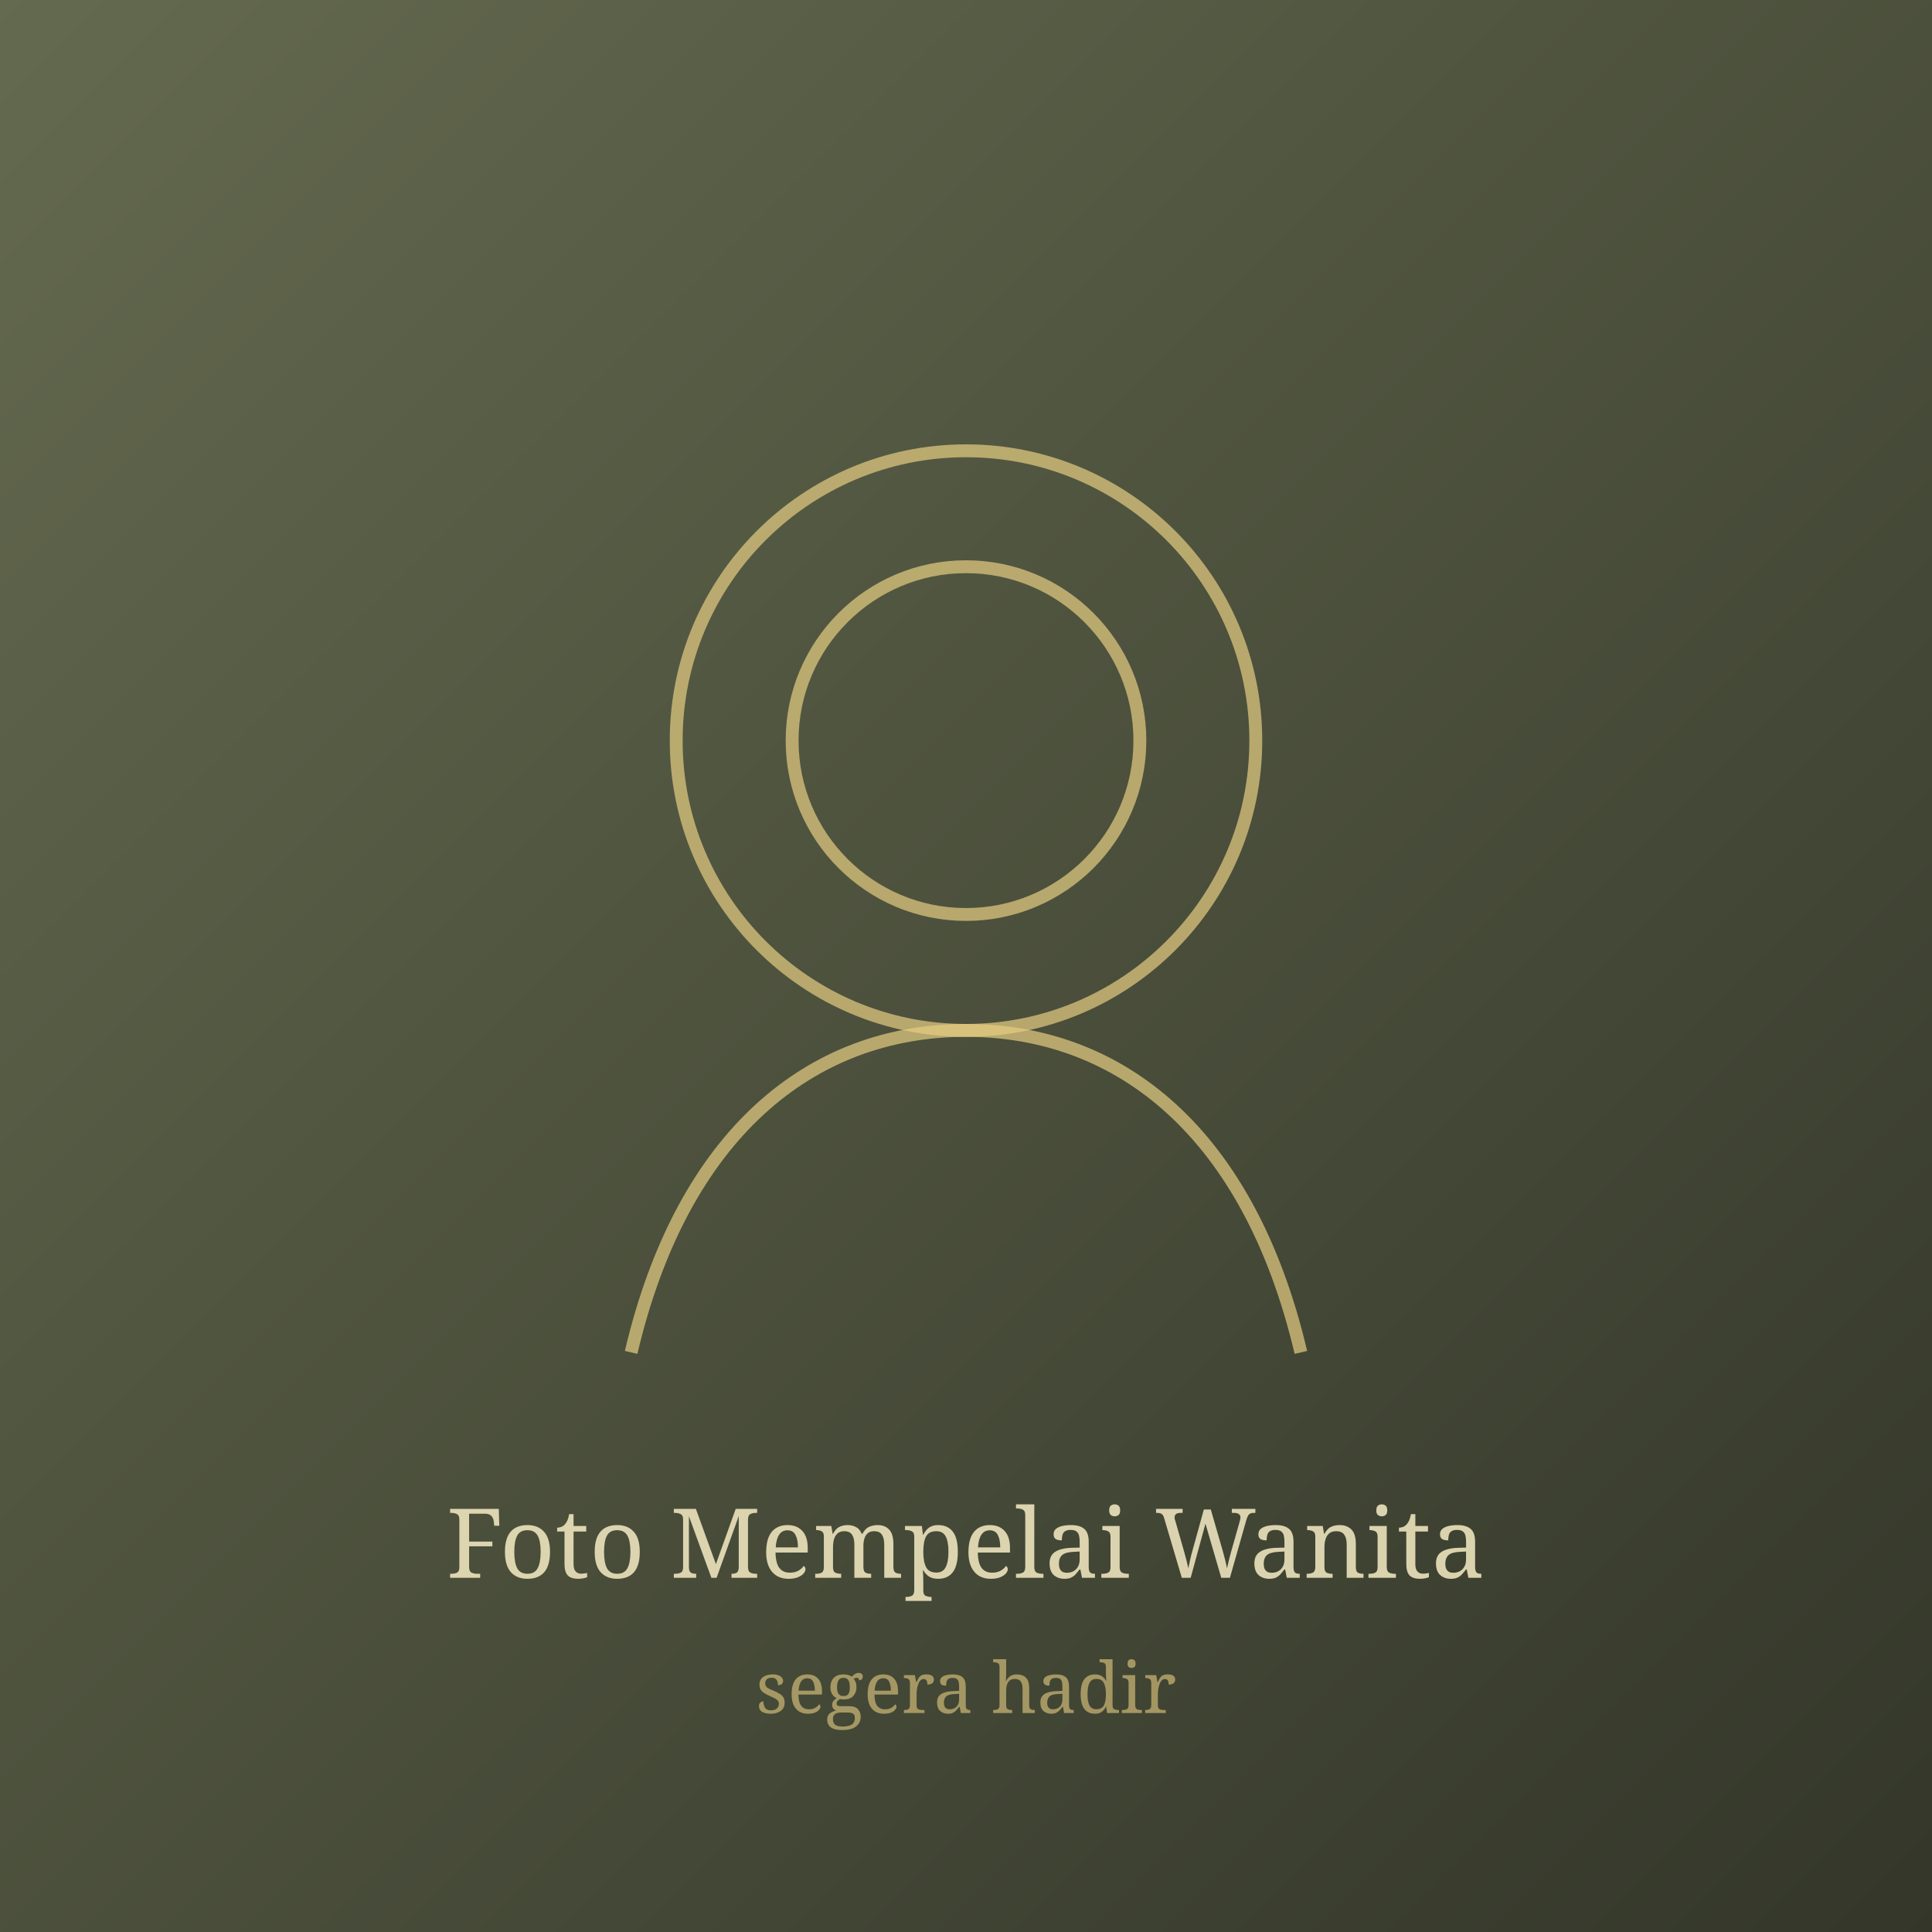
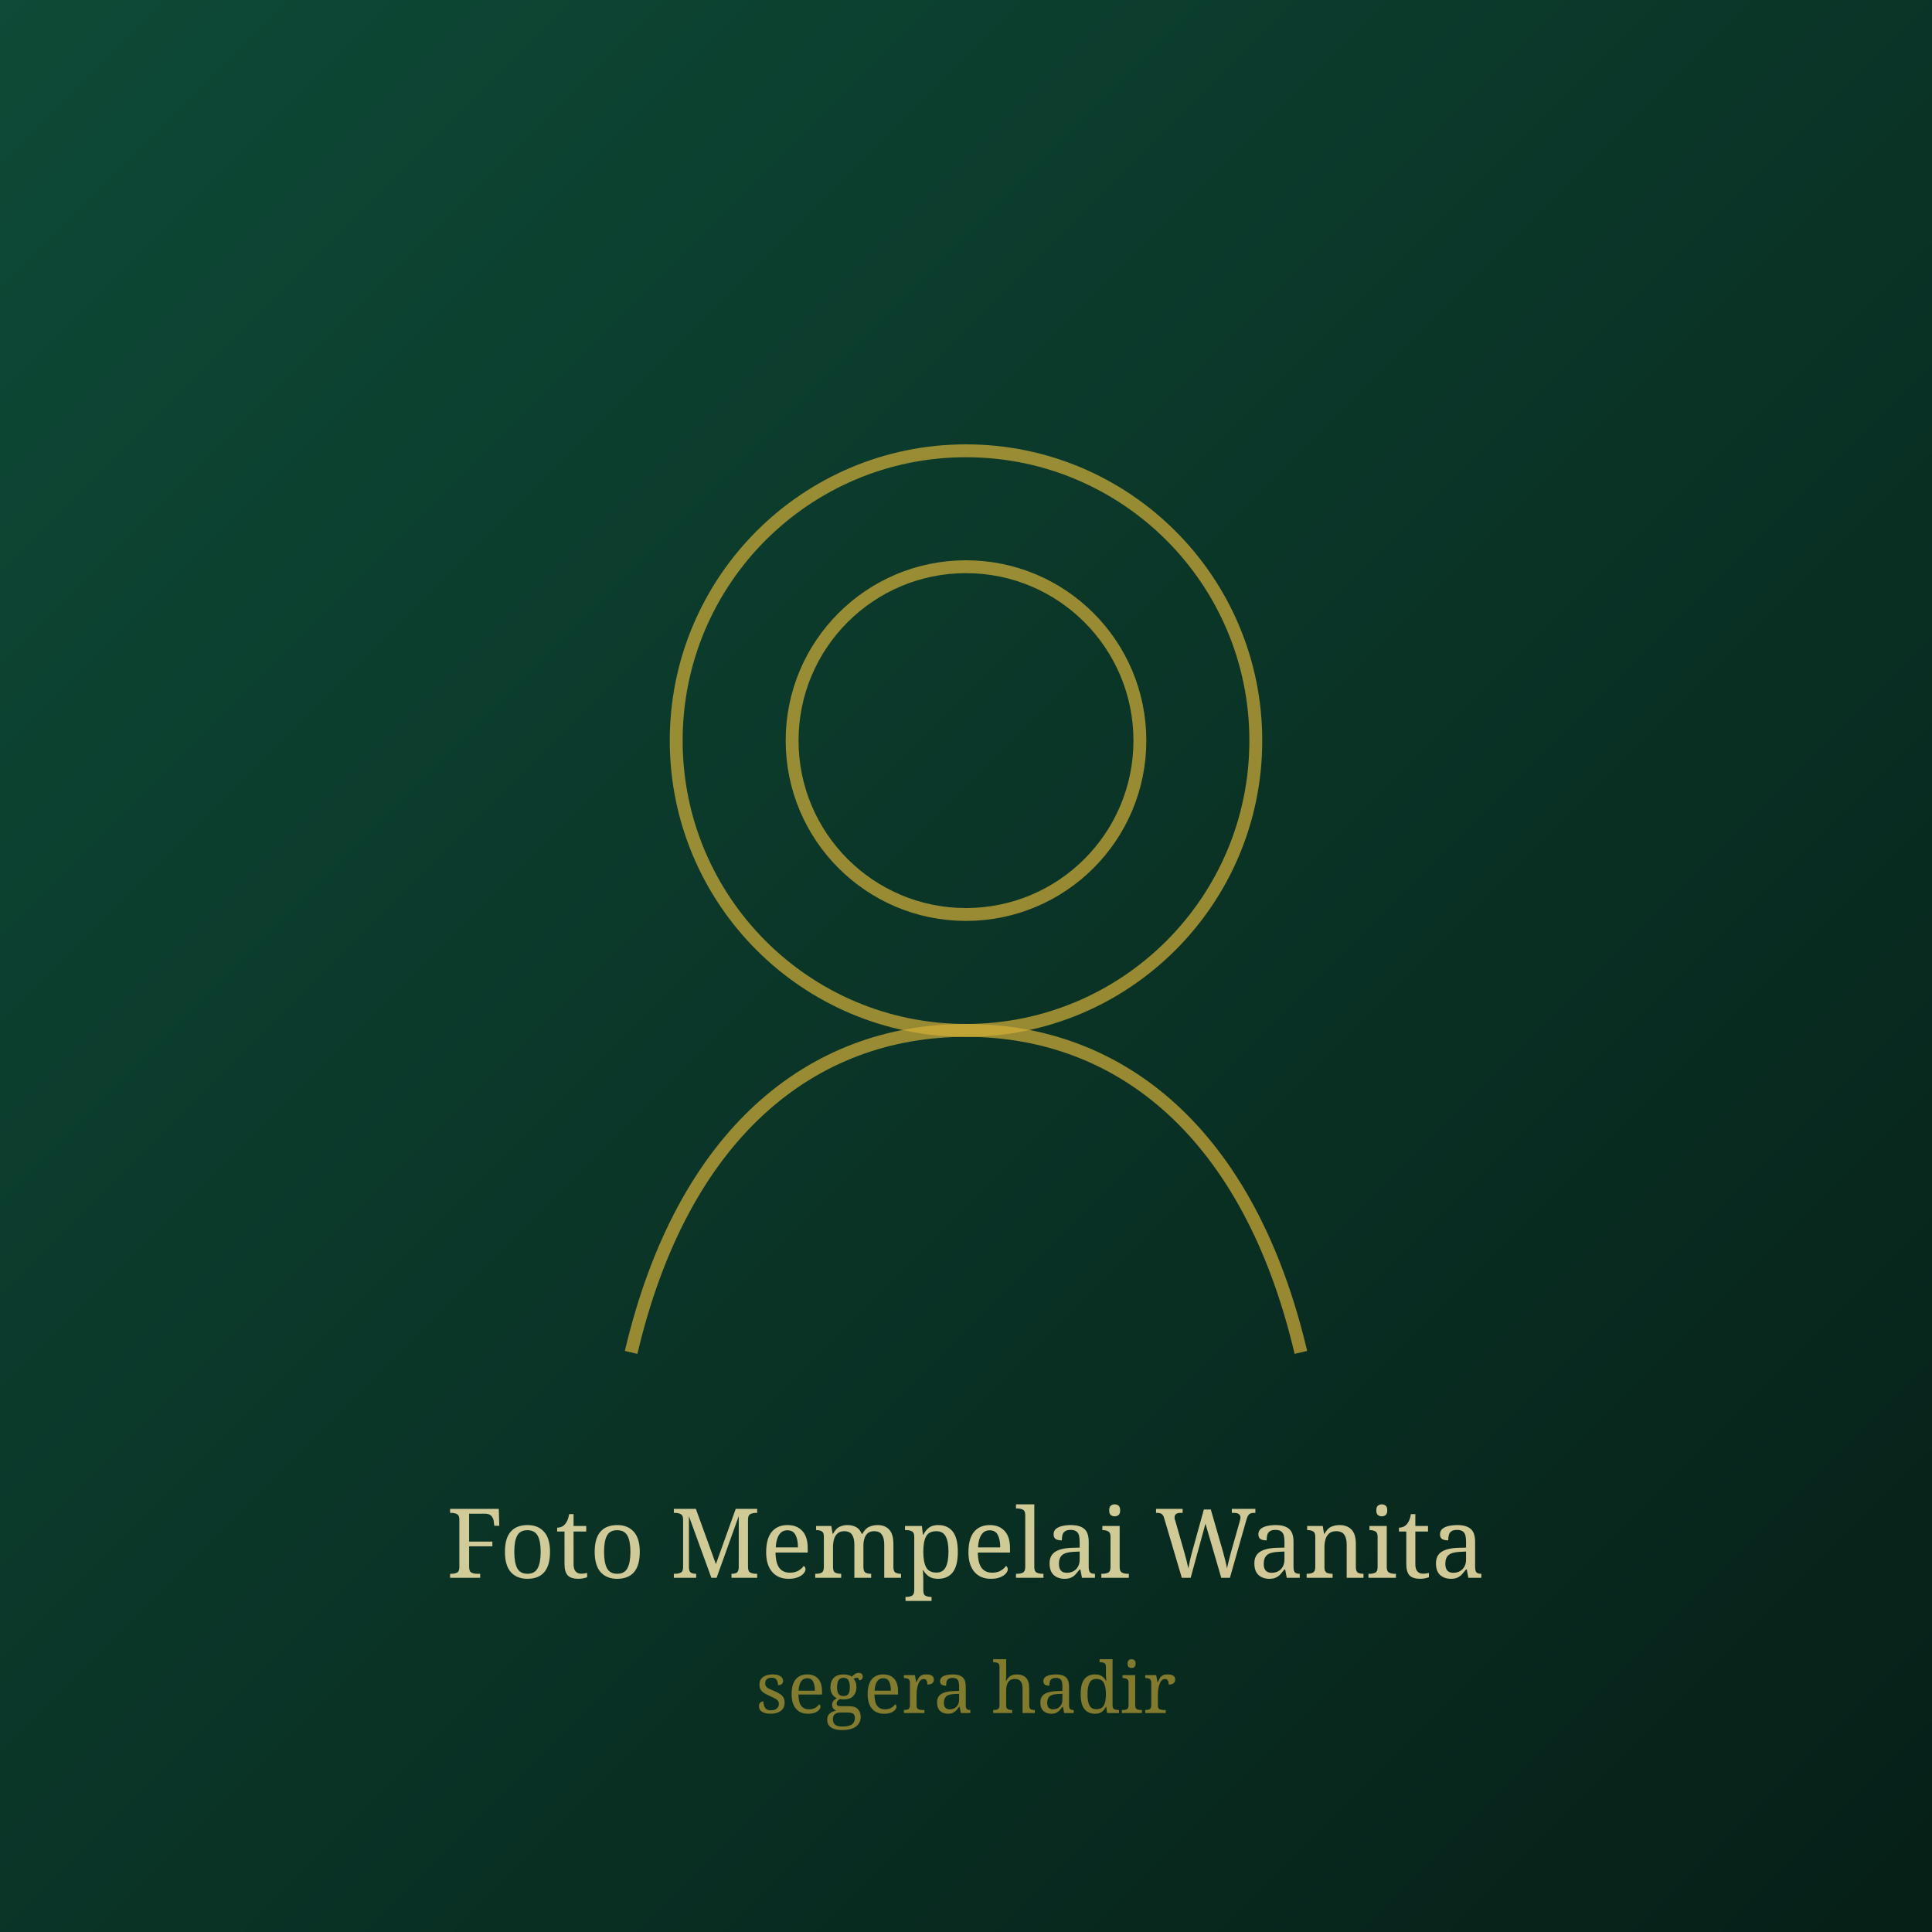
<svg xmlns="http://www.w3.org/2000/svg" viewBox="0 0 300 300">
  <defs>
    <linearGradient id="bg" x1="0" y1="0" x2="1" y2="1">
-       <stop offset="0" stop-color="#646a4f" />
-       <stop offset="1" stop-color="#333629" />
+       <stop offset="0" stop-color="#0e4a37" />
+       <stop offset="1" stop-color="#061f17" />
    </linearGradient>
  </defs>
  <rect width="300" height="300" fill="url(#bg)" />
-   <circle cx="150" cy="115" r="45" fill="none" stroke="#e6cd82" stroke-width="2" opacity="0.7" />
-   <path d="M150 88a27 27 0 1 1 0 54 27 27 0 0 1 0-54Zm-52 122c8-34 28-50 52-50s44 16 52 50" fill="none" stroke="#e6cd82" stroke-width="2" opacity="0.7" />
-   <text x="150" y="245" text-anchor="middle" font-family="Georgia, serif" font-size="15" fill="#f6ecc4" opacity="0.85">Foto Mempelai Wanita</text>
-   <text x="150" y="266" text-anchor="middle" font-family="Georgia, serif" font-size="11" fill="#e6cd82" opacity="0.6">segera hadir</text>
+   <circle cx="150" cy="115" r="45" fill="none" stroke="#d4af37" stroke-width="2" opacity="0.7" />
+   <path d="M150 88a27 27 0 1 1 0 54 27 27 0 0 1 0-54Zm-52 122c8-34 28-50 52-50s44 16 52 50" fill="none" stroke="#d4af37" stroke-width="2" opacity="0.7" />
+   <text x="150" y="245" text-anchor="middle" font-family="Georgia, serif" font-size="15" fill="#f3e5ab" opacity="0.85">Foto Mempelai Wanita</text>
+   <text x="150" y="266" text-anchor="middle" font-family="Georgia, serif" font-size="11" fill="#d4af37" opacity="0.6">segera hadir</text>
</svg>
